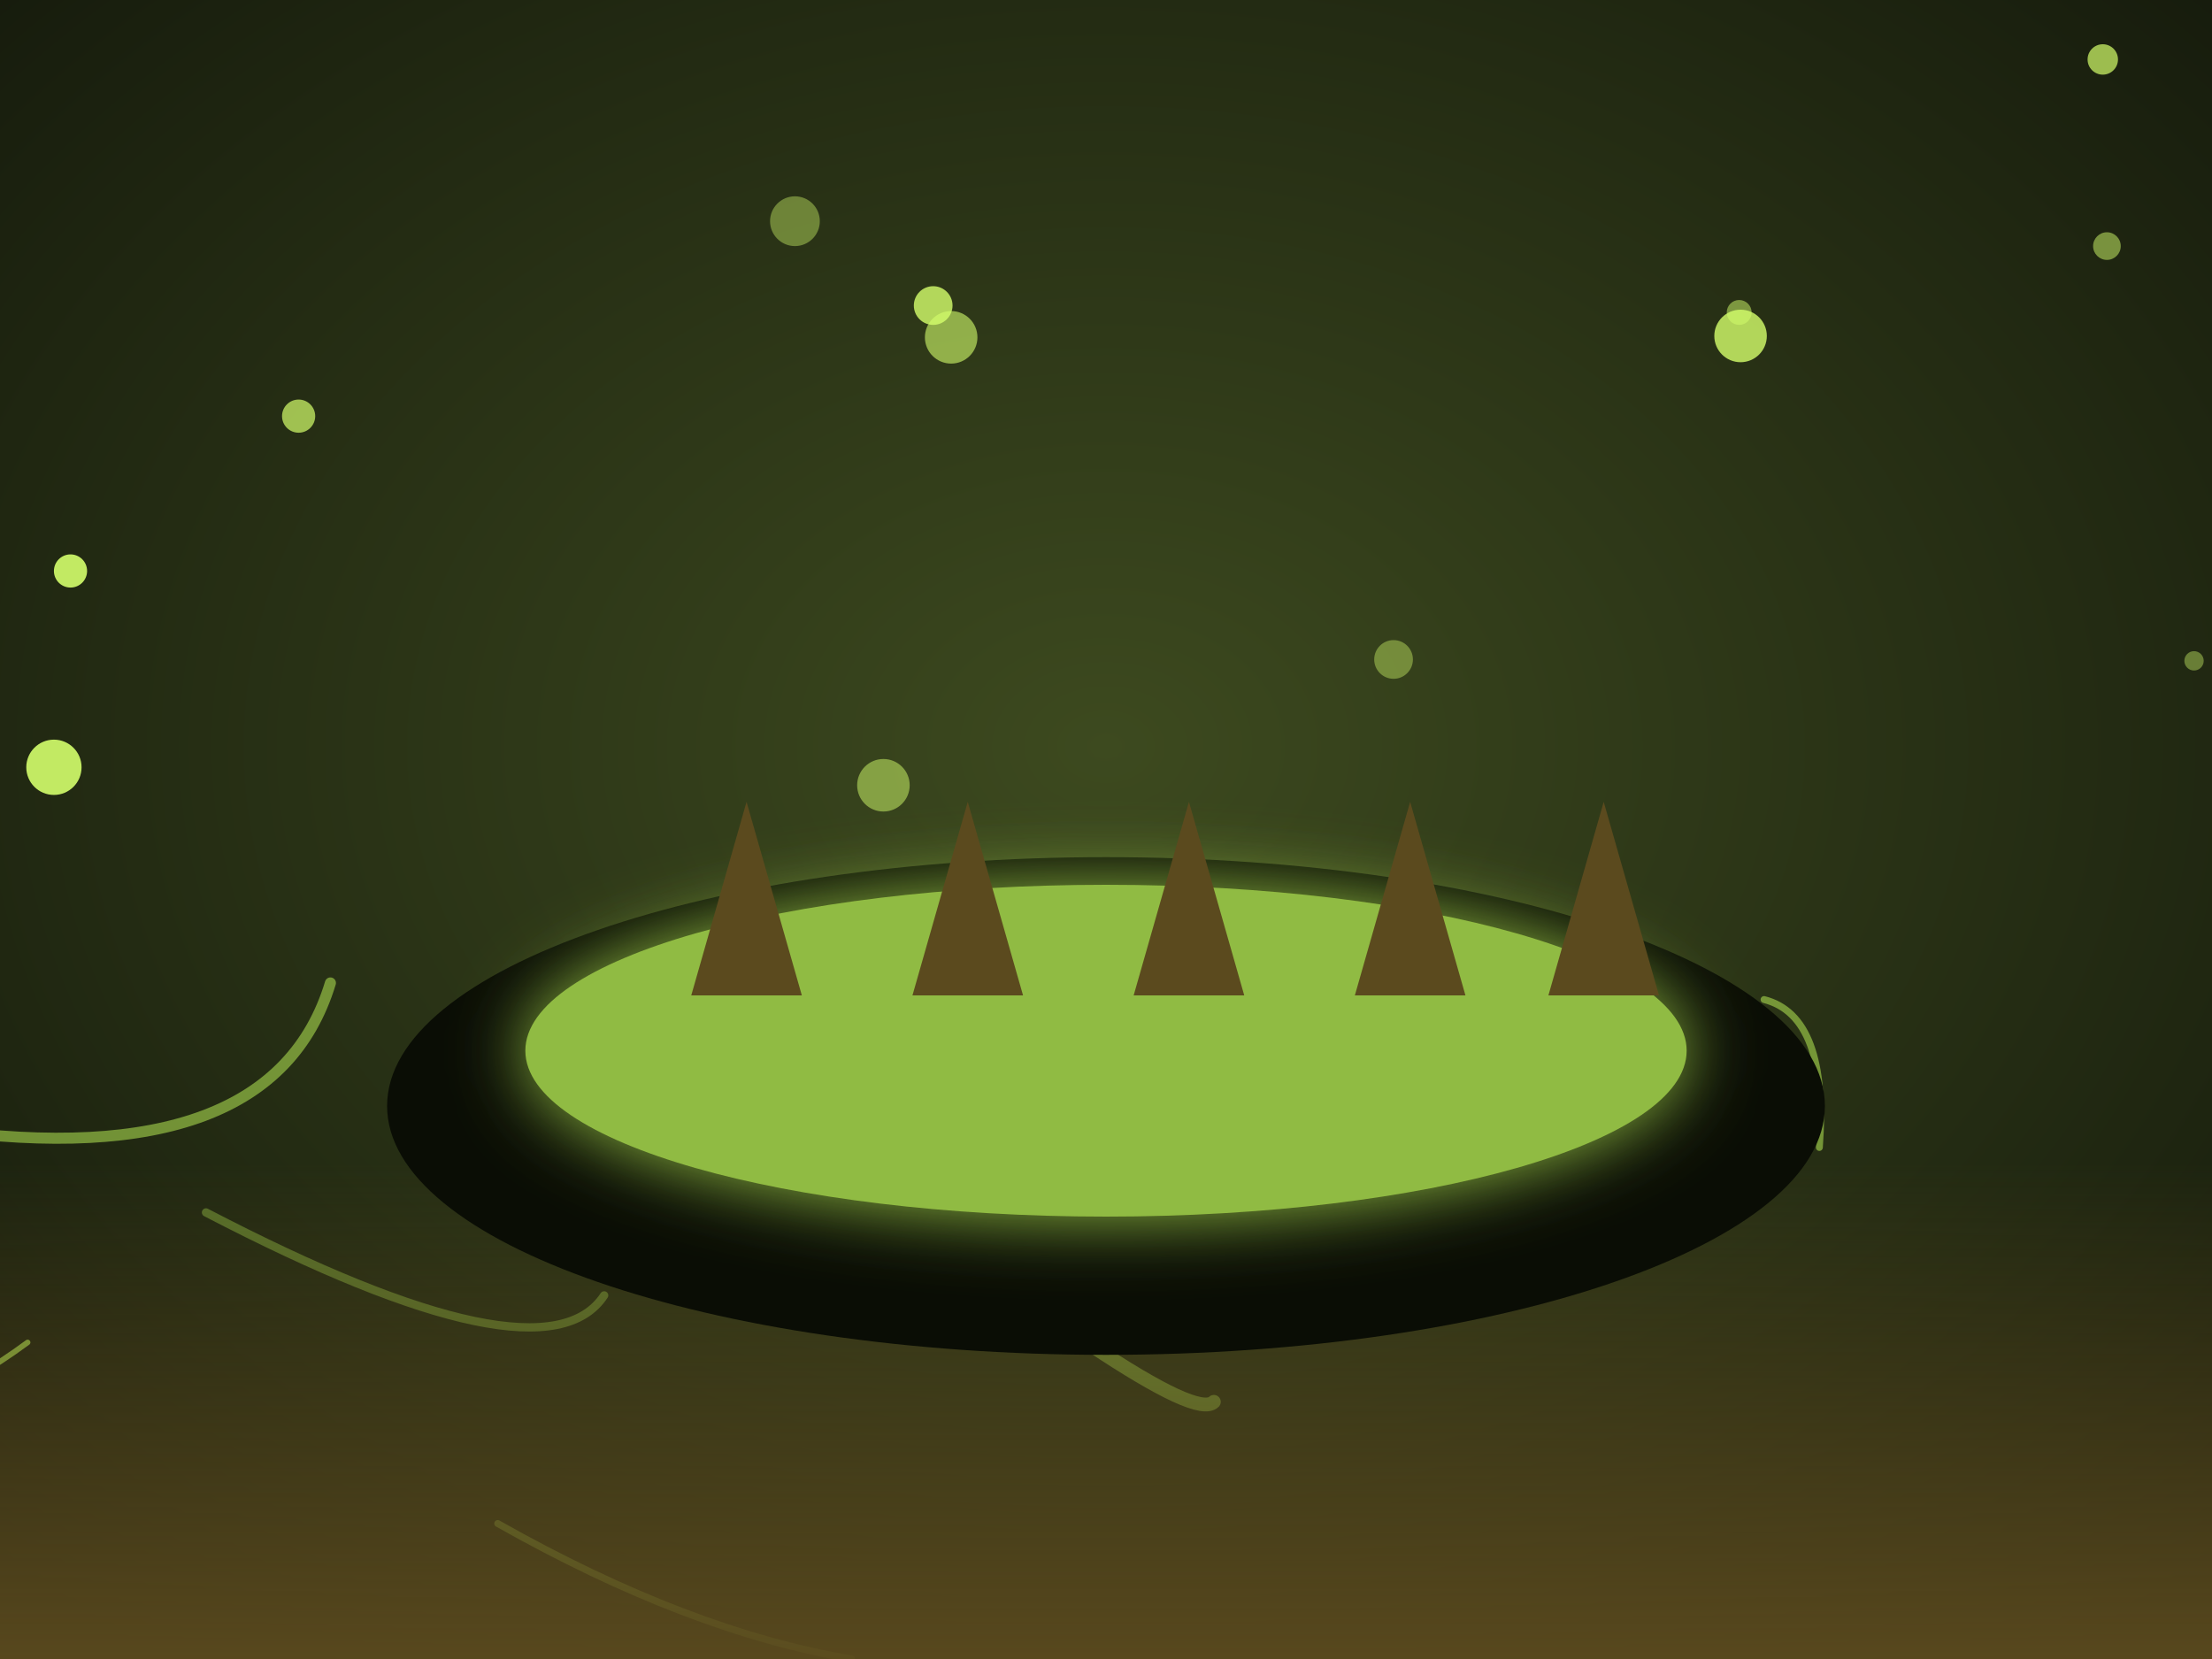
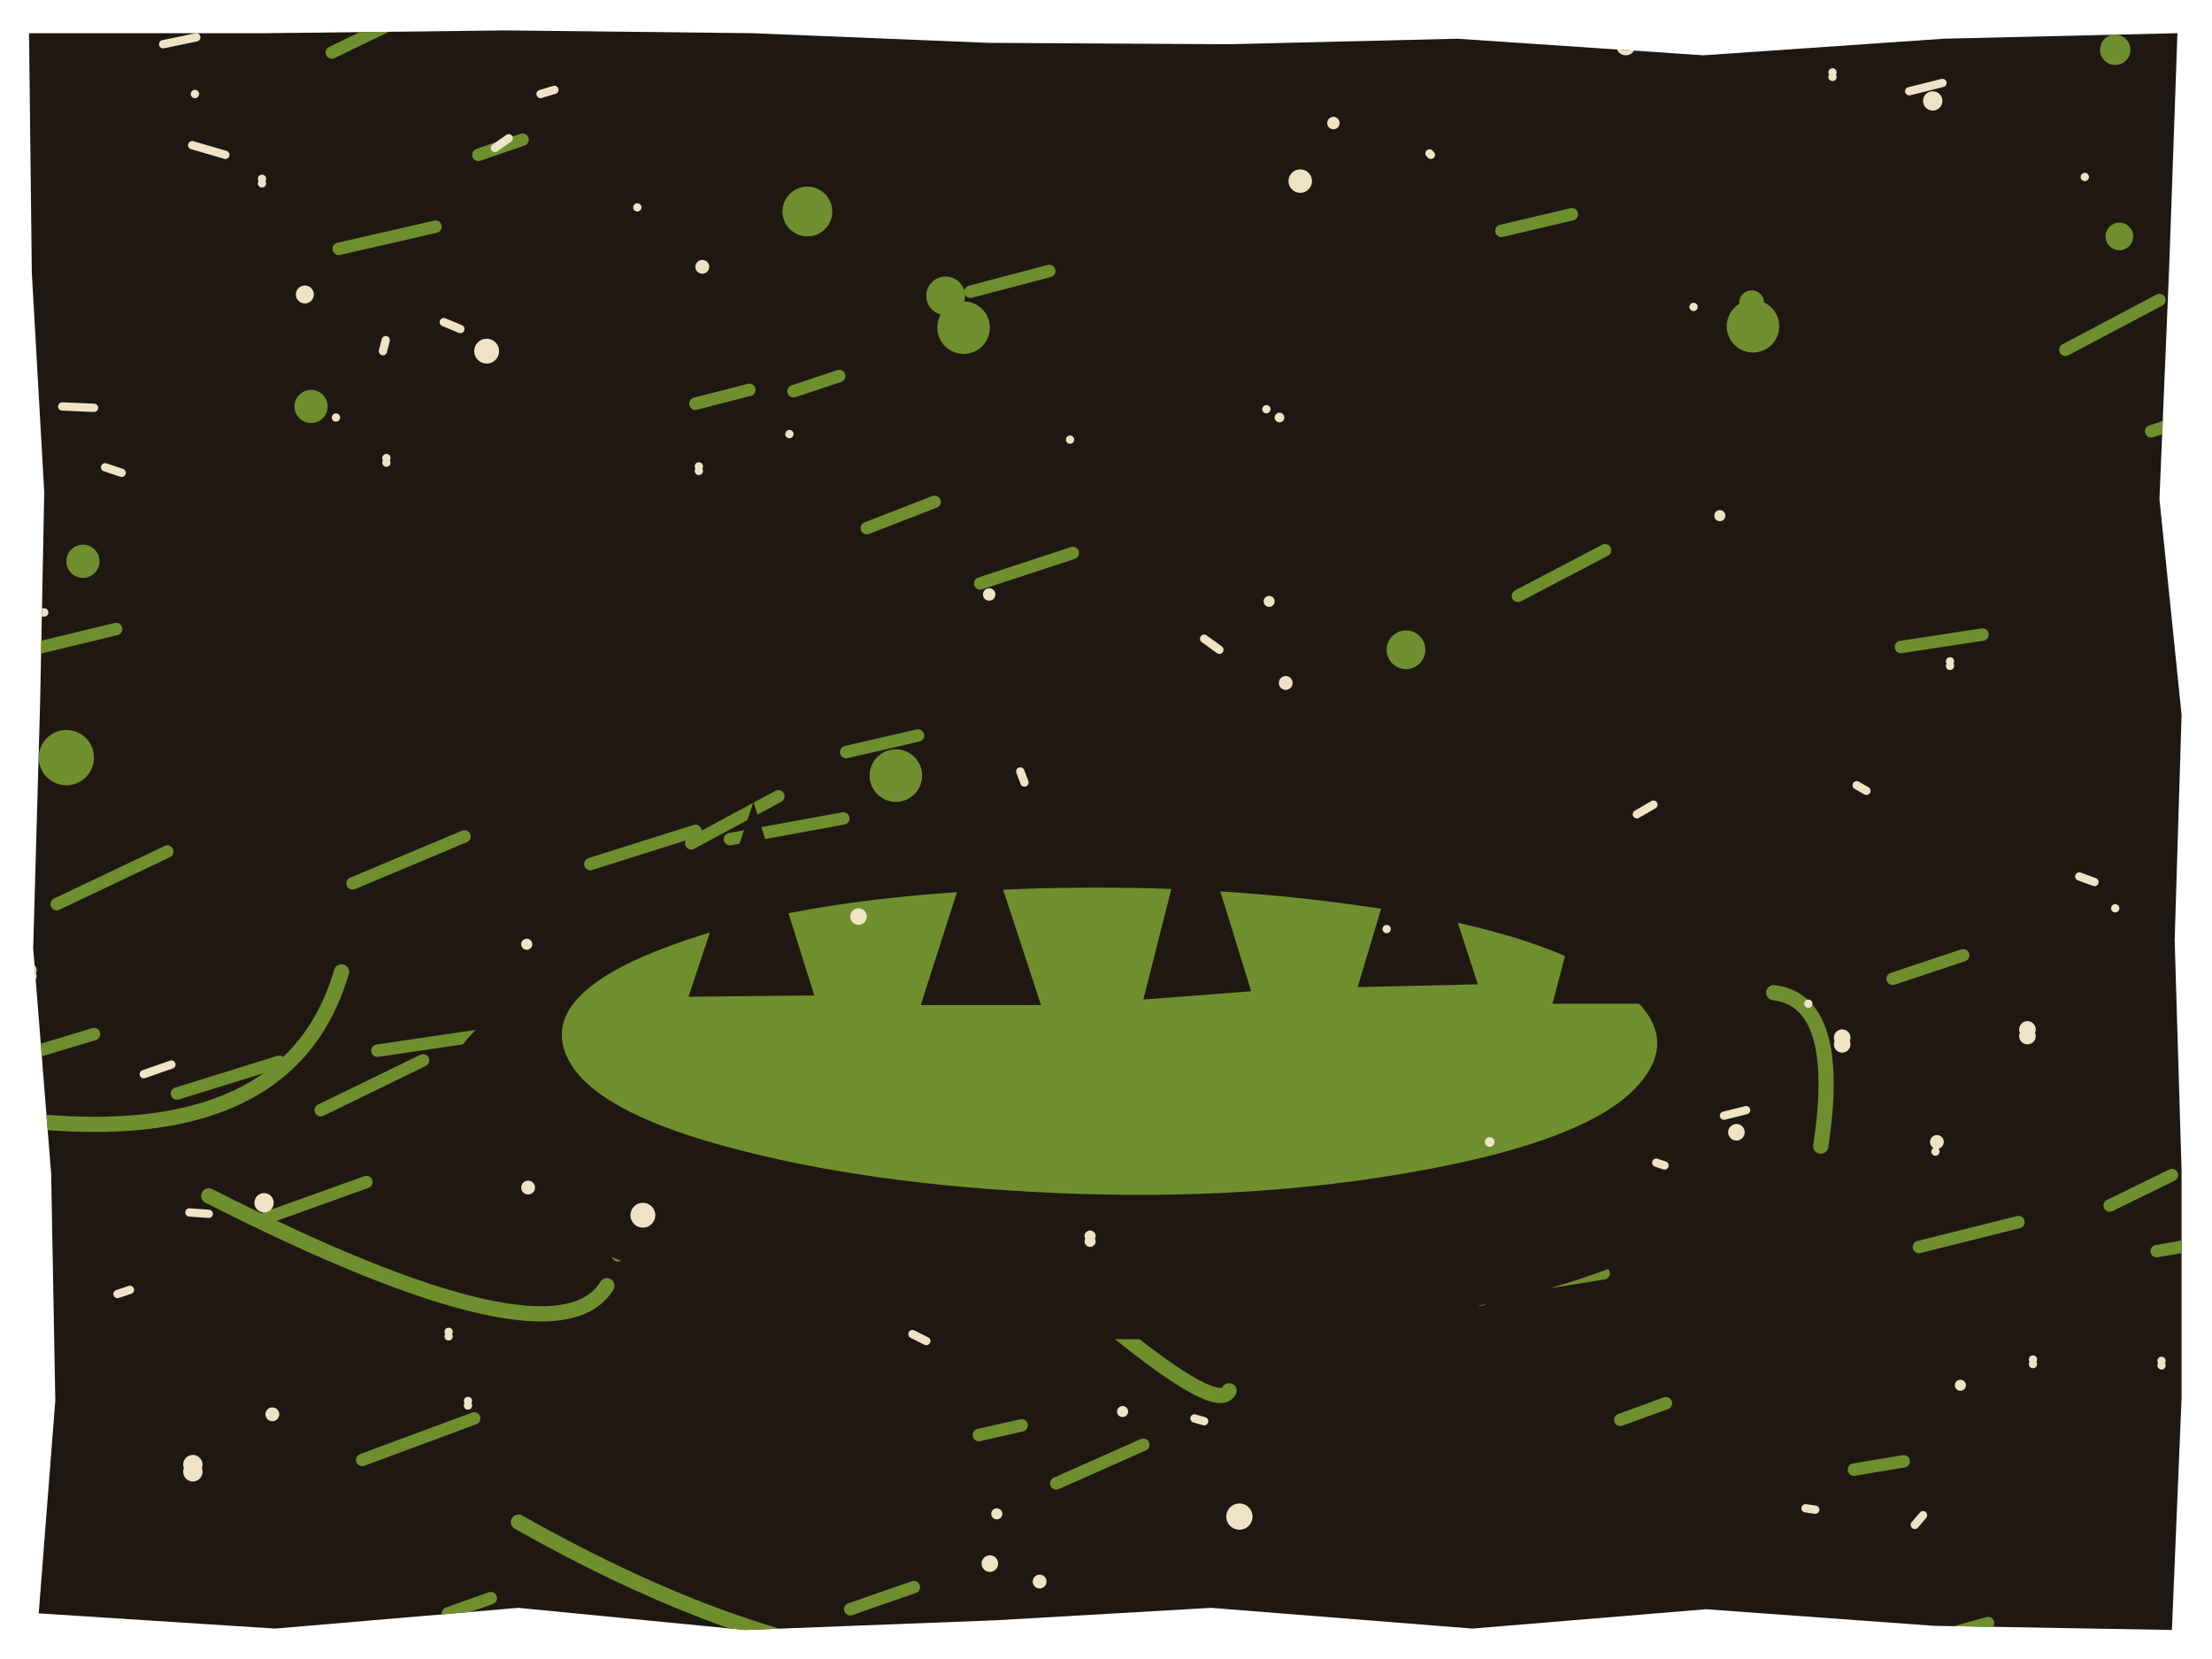
<svg xmlns="http://www.w3.org/2000/svg" viewBox="0 0 160 120" width="160" height="120" preserveAspectRatio="xMidYMid meet">
  <defs>
-     <radialGradient id="bg" cx="50%" cy="45%" r="70%">
-       <stop offset="0" stop-color="#3d4a1f" />
-       <stop offset="1" stop-color="#151a0c" />
-     </radialGradient>
-     <filter id="glow" x="-50%" y="-50%" width="200%" height="200%">
-       <feGaussianBlur stdDeviation="2.6" result="b" />
-       <feMerge>
-         <feMergeNode in="b" />
-         <feMergeNode in="SourceGraphic" />
-       </feMerge>
-     </filter>
-     <filter id="soft" x="-50%" y="-50%" width="200%" height="200%">
-       <feGaussianBlur stdDeviation="6" result="b" />
-       <feMerge>
-         <feMergeNode in="b" />
-         <feMergeNode in="SourceGraphic" />
-       </feMerge>
-     </filter>
-     <linearGradient id="soil" x1="0" y1="0" x2="0" y2="1">
-       <stop offset="0" stop-color="#5b4a1e" stop-opacity="0" />
-       <stop offset="1" stop-color="#5b4a1e" stop-opacity="0.95" />
-     </linearGradient>
+     <clipPath id="block">
+       <path d="M2.1 2.4L19.3 2.4L36.6 2.2L54.4 2.4L71.5 3.1L88.9 3.2L105.4 2.8L123.2 4L140.6 2.8L157.5 2.4L156.9 19.4L156.2 36.1L157.8 51.7L157.3 68L157.8 84.7L157.8 101.1L157.1 117.9L139.9 117.6L123.4 116.4L106.5 117.8L87.6 116.3L72 117.2L53.9 117.9L37.5 116.3L19.9 117.8L2.8 116.7L4 101.3L3.7 84.9L2.4 68.6L2.9 50.9L3.2 35.6L2.3 19.7Z" />
+     </clipPath>
  </defs>
-   <rect width="160" height="120" fill="url(#bg)" />
-   <path d="M127.6 72.3 q4.7 1.2 4 10.7" stroke="#a8d94e" stroke-width="0.5" fill="none" stroke-linecap="round" opacity="0.6" />
-   <path d="M88.8 73.3 q-11 -0.6 -30.2 1.4" stroke="#a8d94e" stroke-width="0.7" fill="none" stroke-linecap="round" opacity="0.4" />
-   <path d="M82.9 85.2 q-12.8 -0.3 -11.8 5.9" stroke="#a8d94e" stroke-width="0.9" fill="none" stroke-linecap="round" opacity="0.6" />
-   <path d="M43.7 93.7 q-4.4 6.7 -28.8 -6" stroke="#a8d94e" stroke-width="0.6" fill="none" stroke-linecap="round" opacity="0.4" />
-   <path d="M36 110.2 q13.8 7.8 25.6 9.8" stroke="#a8d94e" stroke-width="0.5" fill="none" stroke-linecap="round" opacity="0.5" />
-   <path d="M2 97.1 q-15.2 11.2 -35.8 6.9" stroke="#a8d94e" stroke-width="0.4" fill="none" stroke-linecap="round" opacity="0.8" />
-   <path d="M23.9 71.1 q-4.2 13.9 -28.2 10.6" stroke="#a8d94e" stroke-width="0.8" fill="none" stroke-linecap="round" opacity="0.6" />
-   <path d="M67.7 90.6 q23.7 -3.8 39.2 3.8" stroke="#a8d94e" stroke-width="0.7" fill="none" stroke-linecap="round" opacity="0.6" />
-   <path d="M112.1 72.2 q-1.9 -3.3 4.2 -4.1" stroke="#a8d94e" stroke-width="0.4" fill="none" stroke-linecap="round" opacity="0.8" />
-   <path d="M87.8 101.4 q-1.1 1.1 -8.9 -4.1" stroke="#a8d94e" stroke-width="1" fill="none" stroke-linecap="round" opacity="0.5" />
-   <rect y="84" width="160" height="36" fill="url(#soil)" />
-   <circle cx="3.9" cy="55.5" r="2" fill="#d4ff6b" opacity="0.9" />
-   <circle cx="125.9" cy="24.3" r="1.9" fill="#d4ff6b" opacity="0.8" />
-   <circle cx="68.8" cy="24.4" r="1.9" fill="#d4ff6b" opacity="0.6" />
-   <circle cx="125.8" cy="22.6" r="0.9" fill="#d4ff6b" opacity="0.5" />
-   <circle cx="57.5" cy="16" r="1.8" fill="#d4ff6b" opacity="0.4" />
-   <circle cx="152.1" cy="4.3" r="1.1" fill="#d4ff6b" opacity="0.7" />
-   <circle cx="63.9" cy="56.8" r="1.9" fill="#d4ff6b" opacity="0.5" />
-   <circle cx="67.5" cy="22.1" r="1.4" fill="#d4ff6b" opacity="0.8" />
-   <circle cx="158.7" cy="47.8" r="0.7" fill="#d4ff6b" opacity="0.4" />
-   <circle cx="152.4" cy="17.8" r="1" fill="#d4ff6b" opacity="0.5" />
-   <circle cx="100.8" cy="47.7" r="1.4" fill="#d4ff6b" opacity="0.4" />
-   <circle cx="5.1" cy="41.3" r="1.2" fill="#d4ff6b" opacity="0.9" />
-   <circle cx="21.6" cy="30.1" r="1.2" fill="#d4ff6b" opacity="0.7" />
-   <circle cx="77.7" cy="75.3" r="0.7" fill="#d4ff6b" opacity="0.9" />
-   <ellipse cx="80" cy="80" rx="52" ry="18" fill="#0a0d05" />
-   <ellipse cx="80" cy="76" rx="42" ry="12" fill="#a8d94e" opacity=".85" filter="url(#glow)" />
-   <path d="M50 72 l4 -14 l4 14 z" fill="#5b4a1e" />
-   <path d="M66 72 l4 -14 l4 14 z" fill="#5b4a1e" />
-   <path d="M82 72 l4 -14 l4 14 z" fill="#5b4a1e" />
-   <path d="M98 72 l4 -14 l4 14 z" fill="#5b4a1e" />
-   <path d="M112 72 l4 -14 l4 14 z" fill="#5b4a1e" />
+   <g clip-path="url(#block)">
+     <rect width="160" height="120" fill="#1f1812" />
+     <path d="M44.7 90.8l3.4 -1.7M52.8 60.7l8.2 -1.5M2.5 76.1l4.3 -1.3M50 61l6.3 -3.4M152.6 87.2l4.5 -2.2M101.8 68.5l3.1 -1.3M117.2 102.7l3.3 -1.2M2.6 46.9l5.8 -1.4M149.4 25.3l6.8 -3.6M121.7 82.5l6.6 -1.5M138.8 90.2l7.2 -1.8M80.6 75.2l3.3 -1M137.5 46.8l5.9 -0.9M156 90.5l4 -0.7M27.3 76l8.8 -1.3M136.6 119.4l7.2 -2M56.1 81.8l5.4 -1.8M108.6 16.7l5.1 -1.2M32.4 116.7l3.1 -1.1M101.9 70.7l3.9 -1.1M70.8 103.8l3.1 -0.7M18.7 88.3l7.8 -2.8M61.2 54.4l5.2 -1.2M136.9 70.8l5.1 -1.7M70.9 42.2l6.7 -2.2M112.3 92.7l3.7 -0.6M111.2 75.3l7 -1.8M50.3 29.2l3.9 -1M89.6 86.8l7.6 -3.3M155.6 31.2l5.4 -1.8M12.8 79.1l7.4 -2.3M25.5 63.9l8.1 -3.4M23.2 80.3l7.4 -3.6M57.4 28.3l3.3 -1.1M4.1 65.4l8 -3.8M62.7 38.2l4.9 -1.9M61.5 116.4l4.6 -1.6M134.1 106.3l3.6 -0.6M70.2 21.1l5.7 -1.5M42.7 62.5l7.6 -2.4M24.5 18l7 -1.6M34.6 11.2l3.2 -1.1M26.2 105.6l8.1 -3M24 3.8l6.2 -3M76.4 107.3l6.3 -2.8M109.8 43.1l6.3 -3.3" stroke="#6f8f2e" stroke-width="0.9" stroke-linecap="round" fill="none" />
+     <path d="M127.4 72.5 q5 0.6 3.4 11.1" stroke="#6f8f2e" stroke-width="1.1" fill="none" stroke-linecap="round" transform="translate(0.9 -0.7)" />
+     <path d="M89.3 73.5 q-11.2 -1.2 -30.1 1.7" stroke="#6f8f2e" stroke-width="1.1" fill="none" stroke-linecap="round" transform="translate(0.9 -0.7)" />
+     <path d="M83.4 85.5 q-13 -1 -11.7 5.6" stroke="#6f8f2e" stroke-width="1.1" fill="none" stroke-linecap="round" transform="translate(0.9 -0.7)" />
+     <path d="M43 93.7 q-3.8 6.2 -28.8 -6.5" stroke="#6f8f2e" stroke-width="1.1" fill="none" stroke-linecap="round" transform="translate(0.9 -0.7)" />
+     <path d="M36.6 110.8 q14 7.9 25.1 9.7" stroke="#6f8f2e" stroke-width="1.1" fill="none" stroke-linecap="round" transform="translate(0.9 -0.7)" />
+     <path d="M1.6 97.8 q-15.3 11.6 -36.5 7.4" stroke="#6f8f2e" stroke-width="1.1" fill="none" stroke-linecap="round" transform="translate(0.9 -0.7)" />
+     <path d="M23.8 71 q-4.2 14.4 -27.9 10" stroke="#6f8f2e" stroke-width="1.1" fill="none" stroke-linecap="round" transform="translate(0.9 -0.7)" />
+     <path d="M67.2 90.6 q23.1 -3.8 39 4" stroke="#6f8f2e" stroke-width="1.1" fill="none" stroke-linecap="round" transform="translate(0.9 -0.7)" />
+     <path d="M112.8 72.8 q-2.4 -3.6 4.1 -4.6" stroke="#6f8f2e" stroke-width="1.1" fill="none" stroke-linecap="round" transform="translate(0.9 -0.7)" />
+     <path d="M88 101.3 q-0.8 1.6 -8.2 -4.4" stroke="#6f8f2e" stroke-width="1.1" fill="none" stroke-linecap="round" transform="translate(0.9 -0.7)" />
+     <circle cx="3.9" cy="55.5" r="2" fill="#6f8f2e" transform="translate(0.9 -0.7)" />
+     <circle cx="125.9" cy="24.3" r="1.9" fill="#6f8f2e" transform="translate(0.9 -0.7)" />
+     <circle cx="68.8" cy="24.4" r="1.9" fill="#6f8f2e" transform="translate(0.9 -0.7)" />
+     <circle cx="125.8" cy="22.6" r="0.9" fill="#6f8f2e" transform="translate(0.9 -0.7)" />
+     <circle cx="57.5" cy="16" r="1.8" fill="#6f8f2e" transform="translate(0.9 -0.7)" />
+     <circle cx="152.1" cy="4.3" r="1.1" fill="#6f8f2e" transform="translate(0.9 -0.7)" />
+     <circle cx="63.9" cy="56.8" r="1.9" fill="#6f8f2e" transform="translate(0.9 -0.7)" />
+     <circle cx="67.5" cy="22.1" r="1.4" fill="#6f8f2e" transform="translate(0.9 -0.7)" />
+     <circle cx="158.7" cy="47.8" r="0.7" fill="#6f8f2e" transform="translate(0.9 -0.7)" />
+     <circle cx="152.4" cy="17.8" r="1" fill="#6f8f2e" transform="translate(0.9 -0.7)" />
+     <circle cx="100.8" cy="47.7" r="1.4" fill="#6f8f2e" transform="translate(0.9 -0.7)" />
+     <circle cx="5.1" cy="41.3" r="1.2" fill="#6f8f2e" transform="translate(0.9 -0.7)" />
+     <circle cx="21.6" cy="30.1" r="1.2" fill="#6f8f2e" transform="translate(0.9 -0.7)" />
+     <circle cx="77.7" cy="75.3" r="0.7" fill="#6f8f2e" transform="translate(0.9 -0.7)" />
+     <path fill="#1f1812" d="M76.2 63.1Q94 62.3 108.8 65.9Q123.7 69.5 127.6 75.6Q131.5 81.6 124.5 87.3Q117.4 93.1 100.9 95.5Q84.3 97.9 67.6 96.1Q50.9 94.3 40.7 89.4Q30.4 84.5 32 78.5Q33.6 72.4 46 68.1Q58.5 63.8 76.2 63.1Z" />
+     <path fill="#6f8f2e" d="M97.4 66.2Q110 67.9 115.6 71.6Q121.2 75.3 117.5 79.3Q113.9 83.2 101.7 85.4Q89.6 87.6 75.6 87Q61.7 86.4 51.5 83.6Q41.2 80.8 39.9 76.6Q38.6 72.4 47.6 69.1Q56.5 65.8 70.6 65.1Q84.8 64.4 97.4 66.2Z" transform="translate(0.9 -0.7)" />
+     <path d="M49.8 72.1 l4.7 -14.1 l4.4 14 z" fill="#1f1812" />
+     <path d="M66.6 72.7 l4.3 -13.4 l4.4 13.4 z" fill="#1f1812" />
+     <path d="M82.7 72.3 l3.6 -14.2 l4.2 13.6 z" fill="#1f1812" />
+     <path d="M98.2 71.4 l4.2 -14 l4.5 13.8 z" fill="#1f1812" />
+     <path d="M112.3 72.6 l3.8 -14.6 l3.9 14.6 z" fill="#1f1812" />
+     <path d="M50.6 33.9m-0.3 0a0.3 0.3 0 1 0 0.5 0a0.3 0.3 0 1 0 -0.5 0M89.6 109.7m-0.9 0a0.9 0.9 0 1 0 1.9 0a0.9 0.9 0 1 0 -1.9 0M38.1 68.3m-0.4 0a0.4 0.4 0 1 0 0.8 0a0.4 0.4 0 1 0 -0.8 0M28 33.3m-0.3 0a0.3 0.3 0 1 0 0.5 0a0.3 0.3 0 1 0 -0.5 0M19.7 102.3m-0.5 0a0.5 0.5 0 1 0 1 0a0.5 0.5 0 1 0 -1 0M141.1 48m-0.3 0a0.3 0.3 0 1 0 0.5 0a0.3 0.3 0 1 0 -0.5 0M14.1 6.8m-0.3 0a0.3 0.3 0 1 0 0.6 0a0.3 0.3 0 1 0 -0.6 0M156.4 98.6m-0.3 0a0.3 0.3 0 1 0 0.5 0a0.3 0.3 0 1 0 -0.5 0M140.1 82.6m-0.5 0a0.5 0.5 0 1 0 1 0a0.5 0.5 0 1 0 -1 0M139.8 7.3m-0.7 0a0.7 0.7 0 1 0 1.4 0a0.7 0.7 0 1 0 -1.4 0M107.7 82.6m-0.3 0a0.3 0.3 0 1 0 0.7 0a0.3 0.3 0 1 0 -0.7 0M94 13.1m-0.8 0a0.8 0.8 0 1 0 1.7 0a0.8 0.8 0 1 0 -1.7 0M46.5 87.9m-0.9 0a0.9 0.9 0 1 0 1.8 0a0.9 0.9 0 1 0 -1.8 0M133.3 75.3m-0.6 0a0.6 0.6 0 1 0 1.1 0a0.6 0.6 0 1 0 -1.1 0M24.3 30.2m-0.3 0a0.3 0.3 0 1 0 0.6 0a0.3 0.3 0 1 0 -0.6 0M19.1 87m-0.7 0a0.7 0.7 0 1 0 1.4 0a0.7 0.7 0 1 0 -1.4 0M2.2 70.4m-0.5 0a0.5 0.5 0 1 0 0.9 0a0.5 0.5 0 1 0 -0.9 0M32.5 96.5m-0.3 0a0.3 0.3 0 1 0 0.5 0a0.3 0.3 0 1 0 -0.5 0M132.6 5.4m-0.3 0a0.3 0.3 0 1 0 0.5 0a0.3 0.3 0 1 0 -0.5 0M124.4 37.3m-0.4 0a0.4 0.4 0 1 0 0.8 0a0.4 0.4 0 1 0 -0.8 0M71.6 113.1m-0.6 0a0.6 0.6 0 1 0 1.2 0a0.6 0.6 0 1 0 -1.2 0M122.5 22.2m-0.3 0a0.3 0.3 0 1 0 0.6 0a0.3 0.3 0 1 0 -0.6 0M22 21.3m-0.6 0a0.6 0.6 0 1 0 1.3 0a0.6 0.6 0 1 0 -1.3 0M50.8 19.3m-0.5 0a0.5 0.5 0 1 0 1 0a0.5 0.5 0 1 0 -1 0M130.8 72.6m-0.3 0a0.3 0.3 0 1 0 0.6 0a0.3 0.3 0 1 0 -0.6 0M91.8 43.5m-0.4 0a0.4 0.4 0 1 0 0.8 0a0.4 0.4 0 1 0 -0.8 0M140 83.3m-0.3 0a0.3 0.3 0 1 0 0.6 0a0.3 0.3 0 1 0 -0.6 0M91.6 29.6m-0.3 0a0.3 0.3 0 1 0 0.6 0a0.3 0.3 0 1 0 -0.6 0M62.1 66.3m-0.6 0a0.6 0.6 0 1 0 1.2 0a0.6 0.6 0 1 0 -1.2 0M38.2 85.9m-0.5 0a0.5 0.5 0 1 0 1 0a0.5 0.5 0 1 0 -1 0M2.6 0m-0.5 0a0.5 0.5 0 1 0 1 0a0.5 0.5 0 1 0 -1 0M146.7 74.7m-0.6 0a0.6 0.6 0 1 0 1.1 0a0.6 0.6 0 1 0 -1.1 0M77.4 31.8m-0.3 0a0.3 0.3 0 1 0 0.6 0a0.3 0.3 0 1 0 -0.6 0M153 65.7m-0.3 0a0.3 0.3 0 1 0 0.6 0a0.3 0.3 0 1 0 -0.6 0M46.1 15m-0.3 0a0.3 0.3 0 1 0 0.6 0a0.3 0.3 0 1 0 -0.6 0M35.2 25.4m-0.9 0a0.9 0.9 0 1 0 1.8 0a0.9 0.9 0 1 0 -1.8 0M147.1 98.5m-0.3 0a0.3 0.3 0 1 0 0.5 0a0.3 0.3 0 1 0 -0.5 0M141.8 100.2m-0.4 0a0.4 0.4 0 1 0 0.8 0a0.4 0.4 0 1 0 -0.8 0M72.1 109.5m-0.4 0a0.4 0.4 0 1 0 0.8 0a0.4 0.4 0 1 0 -0.8 0M78.9 89.6m-0.4 0a0.4 0.4 0 1 0 0.7 0a0.4 0.4 0 1 0 -0.7 0M75.2 114.4m-0.5 0a0.5 0.5 0 1 0 1 0a0.5 0.5 0 1 0 -1 0M96.4 8.9m-0.4 0a0.4 0.4 0 1 0 0.9 0a0.4 0.4 0 1 0 -0.9 0M19 13.1m-0.3 0a0.3 0.3 0 1 0 0.5 0a0.3 0.3 0 1 0 -0.5 0M150.8 12.8m-0.3 0a0.3 0.3 0 1 0 0.6 0a0.3 0.3 0 1 0 -0.6 0M100.3 67.2m-0.3 0a0.3 0.3 0 1 0 0.6 0a0.3 0.3 0 1 0 -0.6 0M81.2 102.1m-0.4 0a0.4 0.4 0 1 0 0.8 0a0.4 0.4 0 1 0 -0.8 0M92.5 30.2m-0.3 0a0.3 0.3 0 1 0 0.7 0a0.3 0.3 0 1 0 -0.7 0M117.6 3.3m-0.7 0a0.7 0.7 0 1 0 1.4 0a0.7 0.7 0 1 0 -1.4 0M125.6 81.9m-0.6 0a0.6 0.6 0 1 0 1.2 0a0.6 0.6 0 1 0 -1.2 0M71.5 43m-0.4 0a0.4 0.4 0 1 0 0.9 0a0.4 0.4 0 1 0 -0.9 0M14 106.2m-0.7 0a0.7 0.7 0 1 0 1.3 0a0.7 0.7 0 1 0 -1.3 0M57.1 31.4m-0.3 0a0.3 0.3 0 1 0 0.6 0a0.3 0.3 0 1 0 -0.6 0M33.9 101.5m-0.3 0a0.3 0.3 0 1 0 0.5 0a0.3 0.3 0 1 0 -0.5 0M93 49.4m-0.5 0a0.5 0.5 0 1 0 1 0a0.5 0.5 0 1 0 -1 0" fill="#efe3c6" />
+     <path d="M40.1 6.5l-1 0.3M134.3 56.8l0.7 0.4M3.1 44.3l0.1 0M150.4 63.4l1.1 0.4M13.7 87.7l1.4 0.1M13.9 10.5l2.4 0.7M87.1 102.8l-0.7 -0.2M11.8 3.2l2.4 -0.5M87.1 46.2l1.1 0.8M138.1 6.6l2.4 -0.6M10.4 77.7l2 -0.7M118.4 58.9l1.2 -0.7M8.5 93.6l0.9 -0.3M124.7 80.7l1.6 -0.4M66 96.5l1 0.5M74.1 56.6l-0.3 -0.8M27.7 25.4l0.2 -0.8M120.4 84.3l-0.6 -0.2M32.1 23.3l1.2 0.5M131.3 109.2l-0.7 -0.1M7.6 33.8l1.2 0.4M103.5 11.2l-0.1 -0.1M36.8 10l-1 0.7M2 85.2l1.4 0.6M4.5 29.4l2.3 0.1M139.1 109.6l-0.6 0.7" stroke="#efe3c6" stroke-width="0.6" stroke-linecap="round" fill="none" />
+   </g>
</svg>
